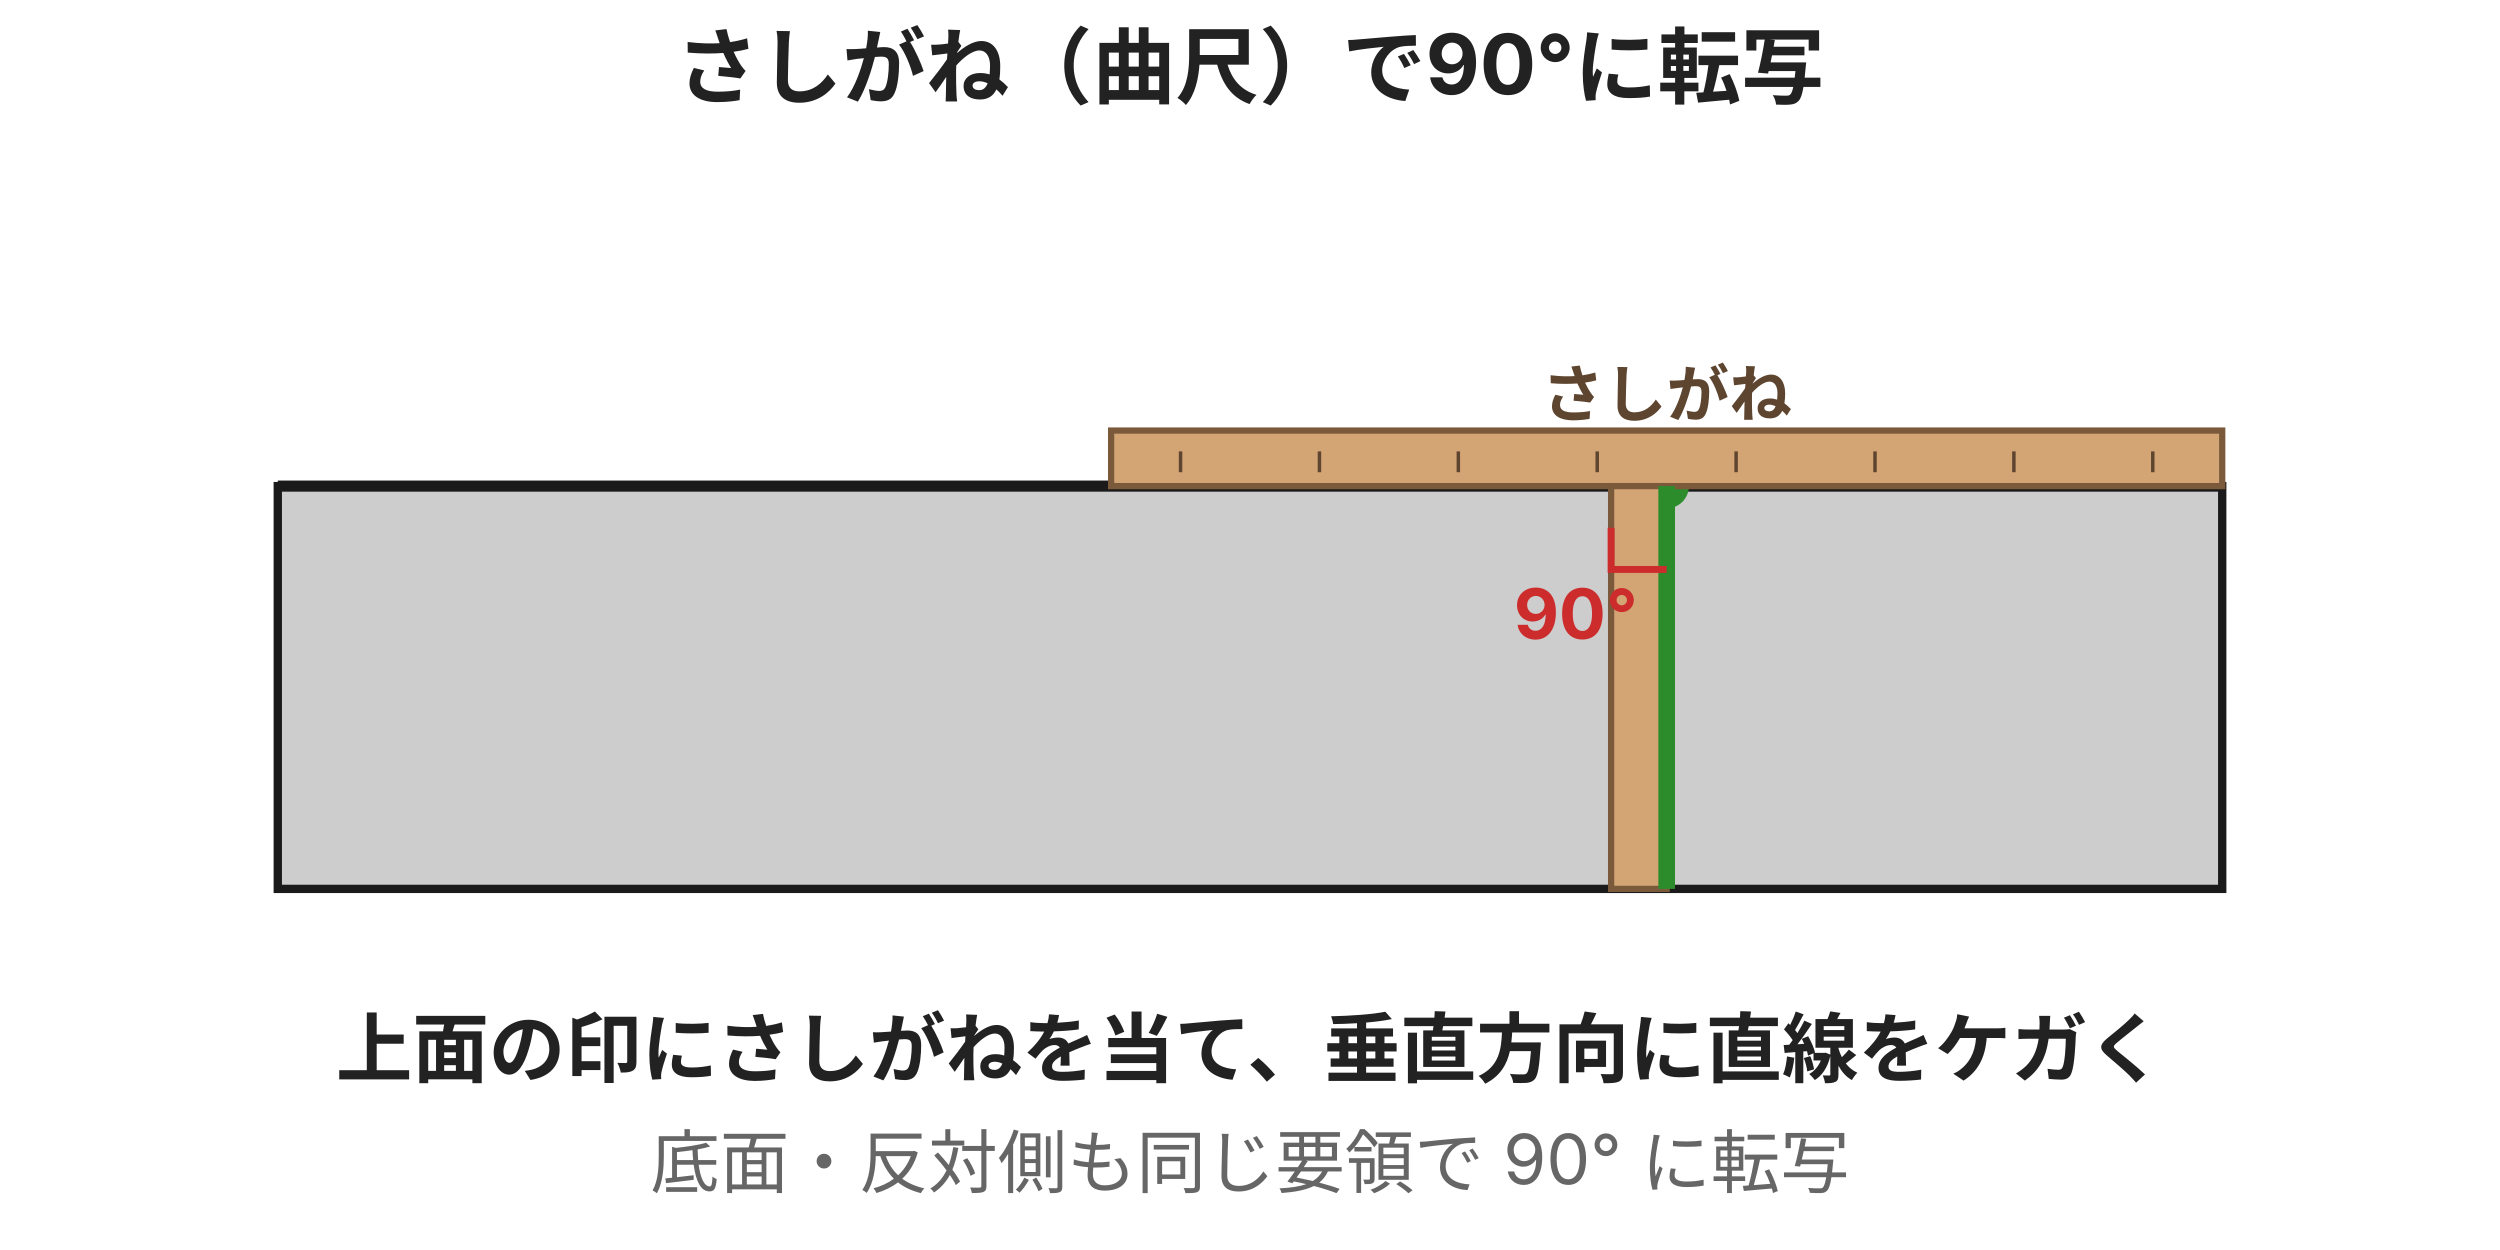
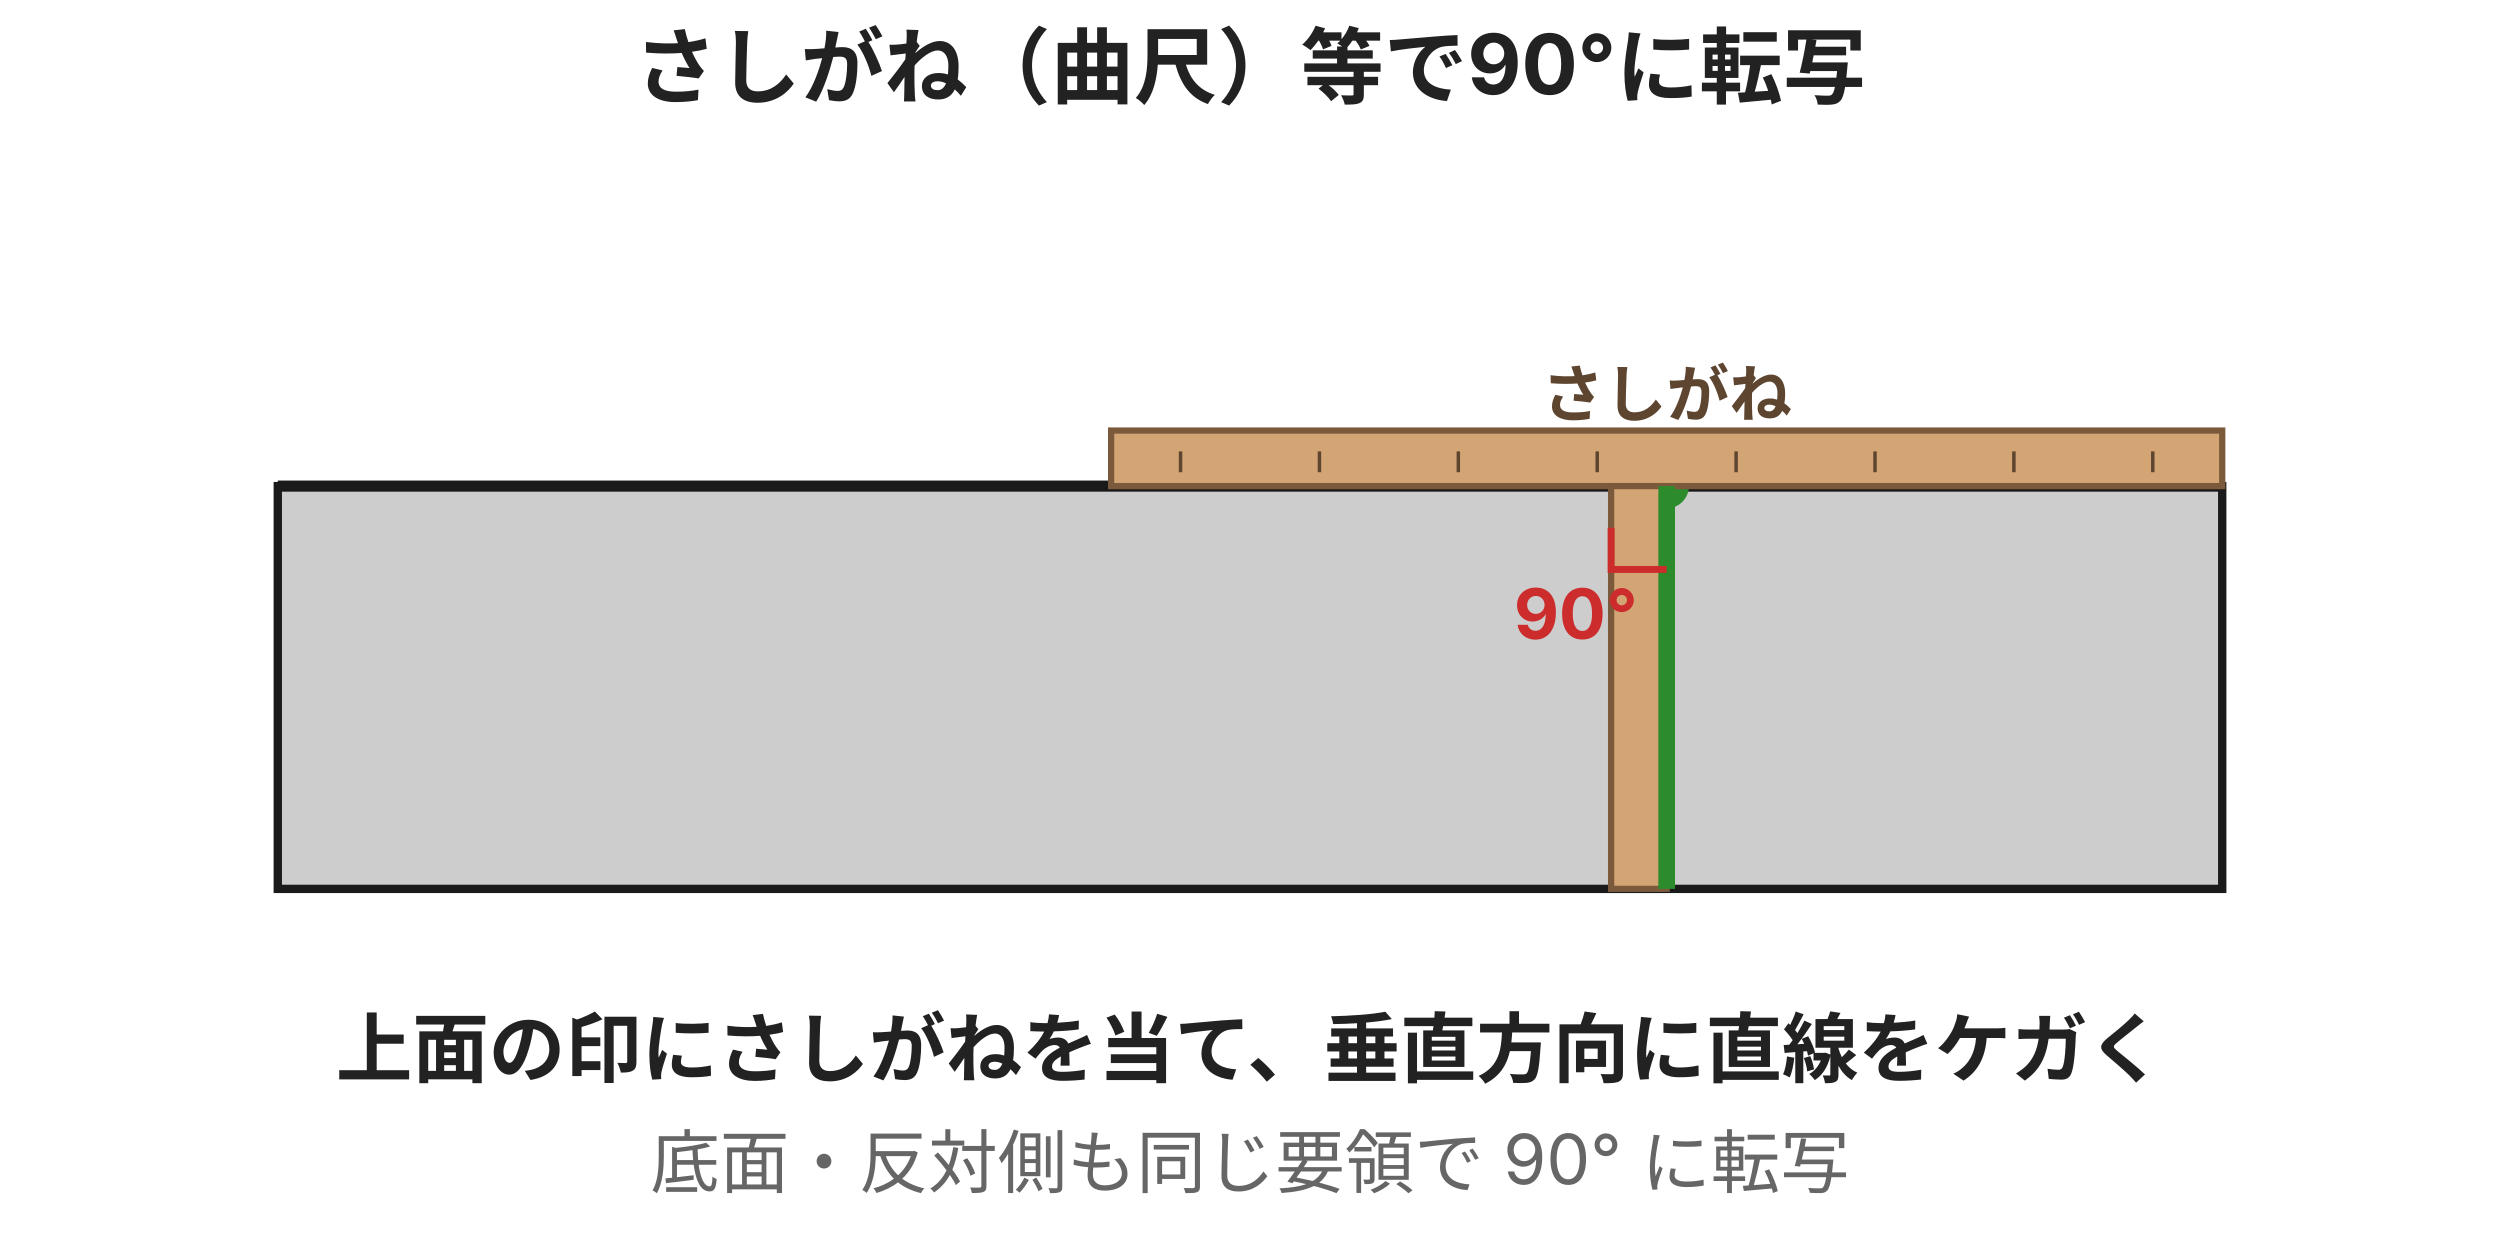
<svg xmlns="http://www.w3.org/2000/svg" viewBox="0 0 360 180" font-family="-apple-system, 'Hiragino Kaku Gothic ProN', 'Noto Sans JP', sans-serif" font-size="11">
-   <text x="180" y="14" text-anchor="middle" font-weight="700" font-size="12" fill="#222">さしがね（曲尺）で90°に転写</text>
+   <text x="180" y="14" text-anchor="middle" font-weight="700" font-size="12" fill="#222">さしがね（曲尺）等で90°に転写</text>
  <rect x="40" y="70" width="280" height="58" fill="#cdcdcd" stroke="#1a1a1a" stroke-width="1.2" />
  <line x1="40" y1="70" x2="320" y2="70" stroke="#1a1a1a" stroke-width="1.6" />
  <circle cx="240" cy="70" r="3.2" fill="#2c8c2c" />
  <g fill="#d4a574" stroke="#7a5a3a" stroke-width="0.9">
    <rect x="160" y="62" width="160" height="8" />
    <rect x="232" y="70" width="8" height="58" />
  </g>
  <g stroke="#5e4530" stroke-width="0.5">
    <line x1="170" y1="65" x2="170" y2="68" />
    <line x1="190" y1="65" x2="190" y2="68" />
    <line x1="210" y1="65" x2="210" y2="68" />
    <line x1="230" y1="65" x2="230" y2="68" />
    <line x1="250" y1="65" x2="250" y2="68" />
    <line x1="270" y1="65" x2="270" y2="68" />
    <line x1="290" y1="65" x2="290" y2="68" />
    <line x1="310" y1="65" x2="310" y2="68" />
  </g>
  <text x="240" y="60" text-anchor="middle" font-size="9" fill="#5e4530" font-weight="700">さしがね</text>
  <line x1="240" y1="70" x2="240" y2="128" stroke="#2c8c2c" stroke-width="2.4" />
  <path d="M232,76 L232,82 L240,82" fill="none" stroke="#cc2c2c" stroke-width="1" />
  <text x="218" y="92" fill="#cc2c2c" font-size="10" font-weight="700">90°</text>
  <text x="180" y="155" text-anchor="middle" font-size="11" fill="#222" font-weight="700">上面の印にさしがねを当て、垂直方向に直線をケガく</text>
  <text x="180" y="171" text-anchor="middle" font-size="10" fill="#666">底面・反対側も同じ要領で 90° に転写</text>
</svg>
